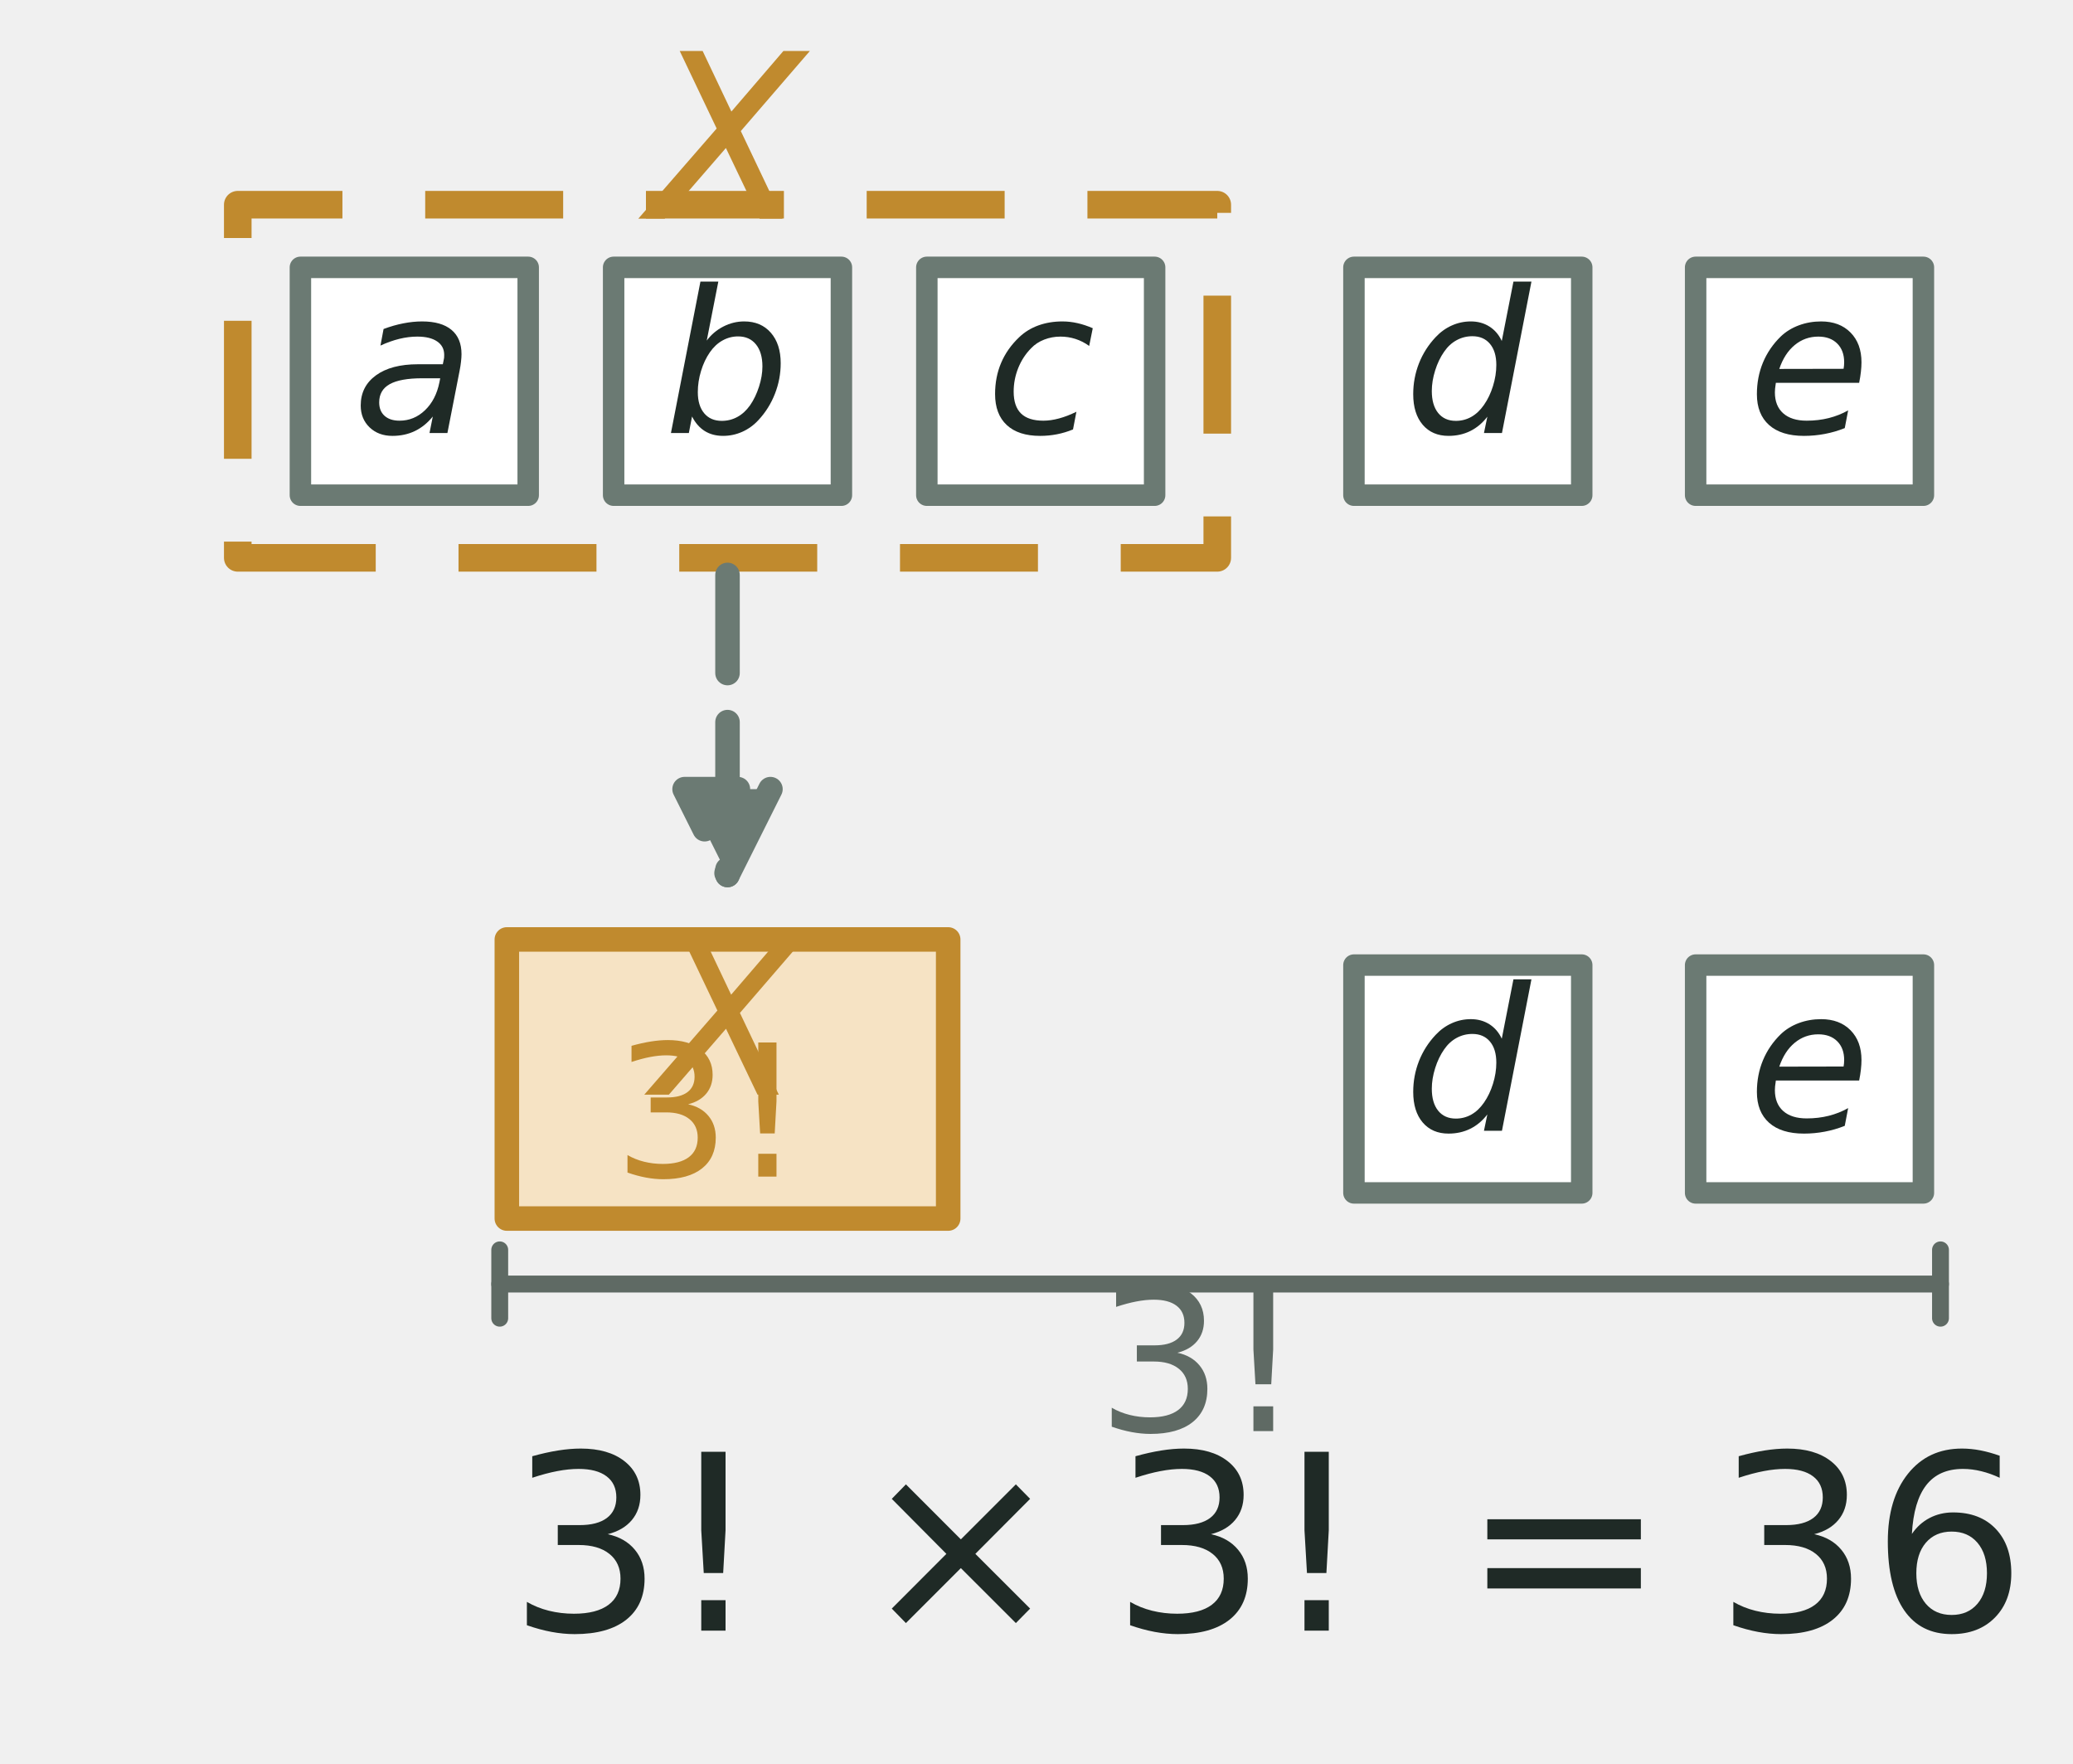
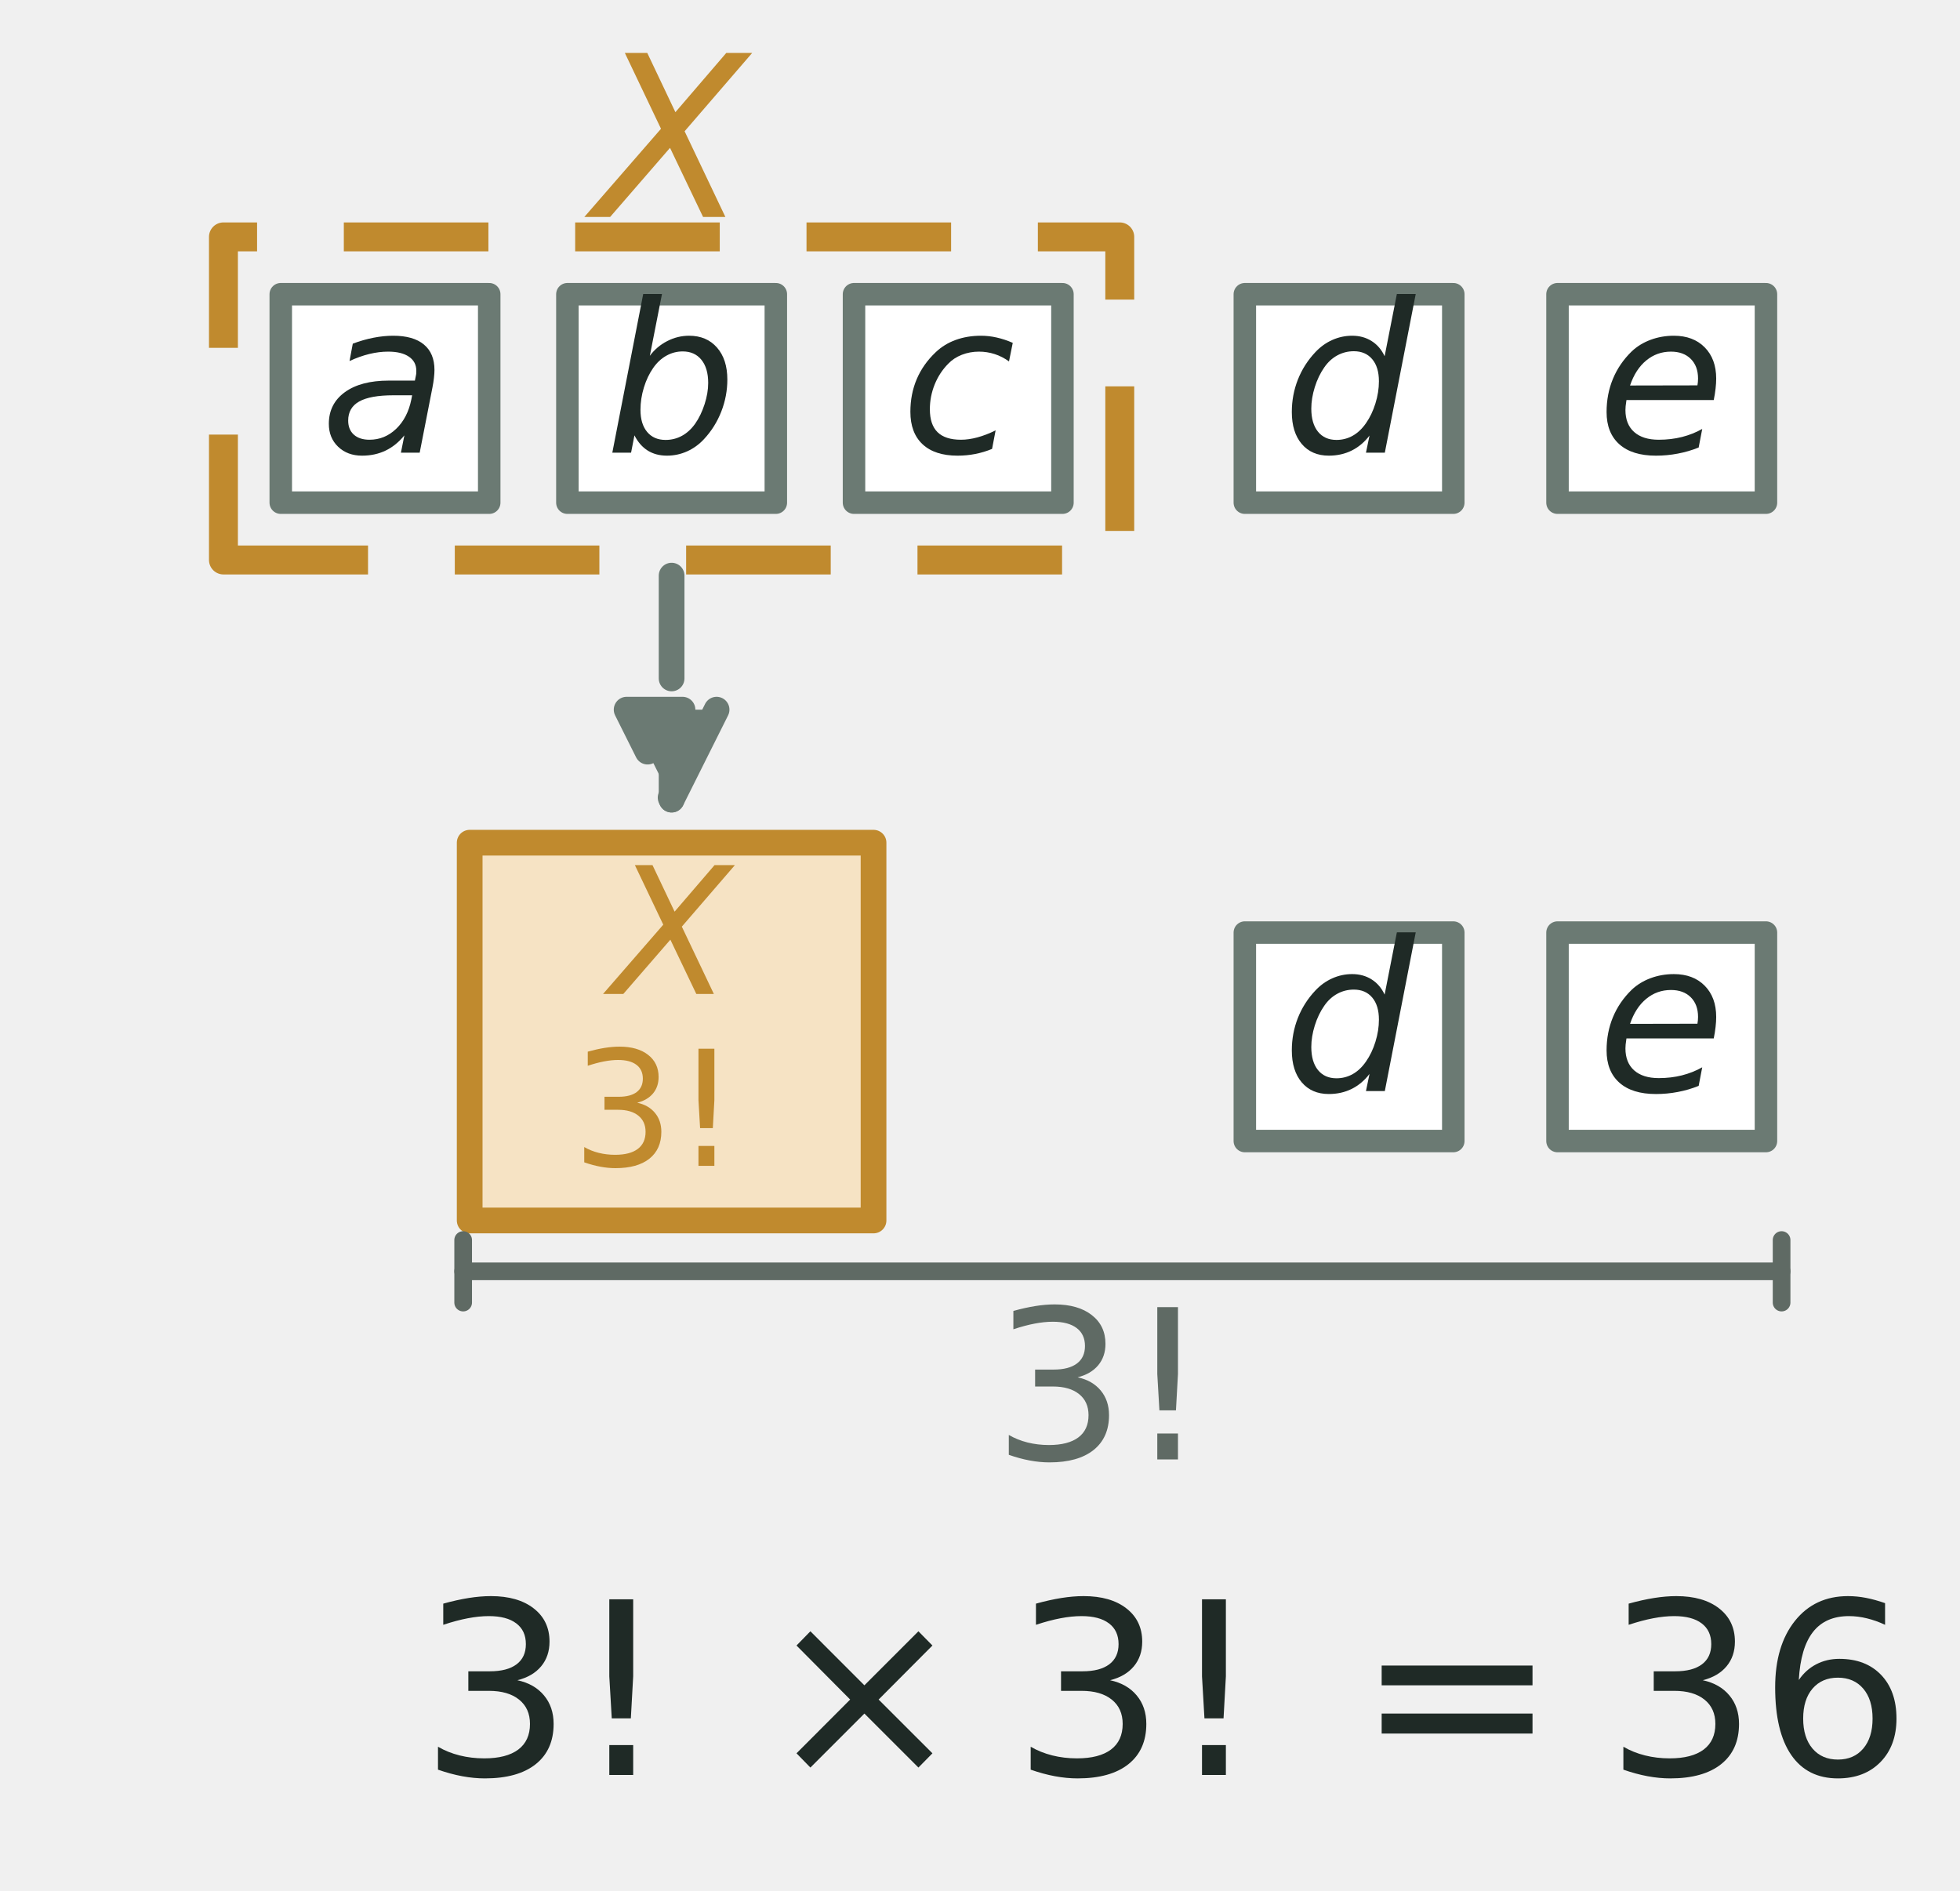
- <svg xmlns="http://www.w3.org/2000/svg" xmlns:xlink="http://www.w3.org/1999/xlink" width="135.232pt" height="115.05pt" viewBox="0 0 135.232 115.05" version="1.1">
+ <svg xmlns="http://www.w3.org/2000/svg" xmlns:xlink="http://www.w3.org/1999/xlink" width="121.999pt" height="117.692pt" viewBox="0 0 121.999 117.692" version="1.1">
  <defs>
    <style type="text/css">*{stroke-linejoin: round; stroke-linecap: butt}</style>
  </defs>
  <g id="figure_1">
    <g id="patch_1">
-       <path d="M 0 115.05  L 135.232 115.05  L 135.232 0  L 0 0  L 0 115.05  z " style="fill: none; opacity: 0" />
+       <path d="M 0 117.692  L 121.999 117.692  L 121.999 0  L 0 0  L 0 117.692  z " style="fill: none; opacity: 0" />
    </g>
    <g id="axes_1">
      <g id="patch_2">
-         <path d="M 19.597 32.298  L 34.457 32.298  L 34.457 17.438  L 19.597 17.438  z " clip-path="url(#p59beb8df36)" style="fill: #ffffff; stroke: #6b7a73; stroke-width: 1.4" />
+         <path d="M 17.476 31.288  L 30.451 31.288  L 30.451 18.314  L 17.476 18.314  z " clip-path="url(#p156c632de9)" style="fill: #ffffff; stroke: #6b7a73; stroke-width: 1.4" />
      </g>
      <g id="patch_3">
-         <path d="M 40.03 32.298  L 54.889 32.298  L 54.889 17.438  L 40.03 17.438  z " clip-path="url(#p59beb8df36)" style="fill: #ffffff; stroke: #6b7a73; stroke-width: 1.4" />
+         <path d="M 35.317 31.288  L 48.291 31.288  L 48.291 18.314  L 35.317 18.314  z " clip-path="url(#p156c632de9)" style="fill: #ffffff; stroke: #6b7a73; stroke-width: 1.4" />
      </g>
      <g id="patch_4">
-         <path d="M 60.462 32.298  L 75.322 32.298  L 75.322 17.438  L 60.462 17.438  z " clip-path="url(#p59beb8df36)" style="fill: #ffffff; stroke: #6b7a73; stroke-width: 1.4" />
+         <path d="M 53.157 31.288  L 66.131 31.288  L 66.131 18.314  L 53.157 18.314  z " clip-path="url(#p156c632de9)" style="fill: #ffffff; stroke: #6b7a73; stroke-width: 1.4" />
      </g>
      <g id="patch_5">
-         <path d="M 88.324 32.298  L 103.184 32.298  L 103.184 17.438  L 88.324 17.438  z " clip-path="url(#p59beb8df36)" style="fill: #ffffff; stroke: #6b7a73; stroke-width: 1.4" />
+         <path d="M 77.484 31.288  L 90.459 31.288  L 90.459 18.314  L 77.484 18.314  z " clip-path="url(#p156c632de9)" style="fill: #ffffff; stroke: #6b7a73; stroke-width: 1.4" />
      </g>
      <g id="patch_6">
-         <path d="M 110.614 32.298  L 125.473 32.298  L 125.473 17.438  L 110.614 17.438  z " clip-path="url(#p59beb8df36)" style="fill: #ffffff; stroke: #6b7a73; stroke-width: 1.4" />
+         <path d="M 96.946 31.288  L 109.921 31.288  L 109.921 18.314  L 96.946 18.314  z " clip-path="url(#p156c632de9)" style="fill: #ffffff; stroke: #6b7a73; stroke-width: 1.4" />
      </g>
      <g id="patch_7">
-         <path d="M 33.064 79.478  L 61.855 79.478  L 61.855 61.275  L 33.064 61.275  z " clip-path="url(#p59beb8df36)" style="fill: #f6e3c4; stroke: #c08a2e; stroke-width: 1.6" />
+         <path d="M 29.235 75.969  L 54.373 75.969  L 54.373 52.453  L 29.235 52.453  z " clip-path="url(#p156c632de9)" style="fill: #f6e3c4; stroke: #c08a2e; stroke-width: 1.6" />
      </g>
      <g id="patch_8">
-         <path d="M 88.324 77.806  L 103.184 77.806  L 103.184 62.947  L 88.324 62.947  z " clip-path="url(#p59beb8df36)" style="fill: #ffffff; stroke: #6b7a73; stroke-width: 1.4" />
+         <path d="M 77.484 71.023  L 90.459 71.023  L 90.459 58.048  L 77.484 58.048  z " clip-path="url(#p156c632de9)" style="fill: #ffffff; stroke: #6b7a73; stroke-width: 1.4" />
      </g>
      <g id="patch_9">
-         <path d="M 110.614 77.806  L 125.473 77.806  L 125.473 62.947  L 110.614 62.947  z " clip-path="url(#p59beb8df36)" style="fill: #ffffff; stroke: #6b7a73; stroke-width: 1.4" />
+         <path d="M 96.946 71.023  L 109.921 71.023  L 109.921 58.048  L 96.946 58.048  z " clip-path="url(#p156c632de9)" style="fill: #ffffff; stroke: #6b7a73; stroke-width: 1.4" />
      </g>
      <g id="line2d_1">
-         <path d="M 32.6 83.75  L 126.588 83.75  " clip-path="url(#p59beb8df36)" style="fill: none; stroke: #5f6a64; stroke-width: 1.1; stroke-linecap: round" />
+         <path d="M 28.829 79.132  L 110.894 79.132  " clip-path="url(#p156c632de9)" style="fill: none; stroke: #5f6a64; stroke-width: 1.1; stroke-linecap: round" />
      </g>
      <g id="line2d_2">
-         <path d="M 32.6 85.979  L 32.6 81.521  " clip-path="url(#p59beb8df36)" style="fill: none; stroke: #5f6a64; stroke-width: 1.1; stroke-linecap: round" />
+         <path d="M 28.829 81.078  L 28.829 77.186  " clip-path="url(#p156c632de9)" style="fill: none; stroke: #5f6a64; stroke-width: 1.1; stroke-linecap: round" />
      </g>
      <g id="line2d_3">
-         <path d="M 126.588 85.979  L 126.588 81.521  " clip-path="url(#p59beb8df36)" style="fill: none; stroke: #5f6a64; stroke-width: 1.1; stroke-linecap: round" />
+         <path d="M 110.894 81.078  L 110.894 77.186  " clip-path="url(#p156c632de9)" style="fill: none; stroke: #5f6a64; stroke-width: 1.1; stroke-linecap: round" />
      </g>
      <g id="patch_10">
-         <path d="M 15.511 36.385  L 79.408 36.385  L 79.408 13.352  L 15.511 13.352  L 15.511 36.385  z " clip-path="url(#p59beb8df36)" style="fill: none; stroke-dasharray: 9,5.4; stroke-dashoffset: 0; stroke: #c08a2e; stroke-width: 1.8" />
+         <path d="M 13.908 34.856  L 69.699 34.856  L 69.699 14.745  L 13.908 14.745  L 13.908 34.856  z " clip-path="url(#p156c632de9)" style="fill: none; stroke-dasharray: 9,5.4; stroke-dashoffset: 0; stroke: #c08a2e; stroke-width: 1.8" />
      </g>
      <g id="patch_11">
-         <path d="M 47.459 37.499  Q 47.459 48.18 47.459 57.071  " clip-path="url(#p59beb8df36)" style="fill: none; stroke-dasharray: 6.4,3.2; stroke-dashoffset: 0; stroke: #6b7a73; stroke-width: 1.6; stroke-linecap: round" />
-         <path d="M 50.259 51.471  L 47.459 57.071  L 44.659 51.471  z " clip-path="url(#p59beb8df36)" style="fill: #6b7a73; stroke-dasharray: 6.4,3.2; stroke-dashoffset: 0; stroke: #6b7a73; stroke-width: 1.6; stroke-linecap: round" />
+         <path d="M 41.804 35.829  Q 41.804 43.695 41.804 49.772  " clip-path="url(#p156c632de9)" style="fill: none; stroke-dasharray: 6.4,3.2; stroke-dashoffset: 0; stroke: #6b7a73; stroke-width: 1.6; stroke-linecap: round" />
+         <path d="M 44.604 44.172  L 41.804 49.772  L 39.004 44.172  z " clip-path="url(#p156c632de9)" style="fill: #6b7a73; stroke-dasharray: 6.4,3.2; stroke-dashoffset: 0; stroke: #6b7a73; stroke-width: 1.6; stroke-linecap: round" />
      </g>
      <g id="text_1">
-         <g style="fill: #1f2a26" transform="translate(22.9972 28.24527) scale(0.13 -0.13)">
+         <g style="fill: #1f2a26" transform="translate(19.93375 28.17776) scale(0.13 -0.13)">
          <defs>
            <path id="DejaVuSans-Oblique-44" d="M 3438 1997  L 3047 0  L 2472 0  L 2578 531  Q 2325 219 2001 64  Q 1678 -91 1281 -91  Q 834 -91 548 182  Q 263 456 263 884  Q 263 1497 752 1853  Q 1241 2209 2100 2209  L 2900 2209  L 2931 2363  Q 2938 2388 2941 2417  Q 2944 2447 2944 2509  Q 2944 2788 2717 2942  Q 2491 3097 2081 3097  Q 1800 3097 1504 3025  Q 1209 2953 897 2809  L 997 3341  Q 1322 3463 1633 3523  Q 1944 3584 2234 3584  Q 2853 3584 3176 3315  Q 3500 3047 3500 2534  Q 3500 2431 3484 2292  Q 3469 2153 3438 1997  z M 2816 1759  L 2241 1759  Q 1534 1759 1195 1570  Q 856 1381 856 984  Q 856 709 1029 553  Q 1203 397 1509 397  Q 1978 397 2328 733  Q 2678 1069 2791 1631  L 2816 1759  z " transform="scale(0.015625)" />
          </defs>
          <use xlink:href="#DejaVuSans-Oblique-44" />
        </g>
      </g>
      <g id="text_2">
-         <g style="fill: #1f2a26" transform="translate(43.29945 28.2468) scale(0.13 -0.13)">
+         <g style="fill: #1f2a26" transform="translate(37.64384 28.17928) scale(0.13 -0.13)">
          <defs>
            <path id="DejaVuSans-Oblique-45" d="M 3169 2138  Q 3169 2591 2961 2847  Q 2753 3103 2388 3103  Q 2122 3103 1889 2973  Q 1656 2844 1484 2597  Q 1303 2338 1198 1995  Q 1094 1653 1094 1313  Q 1094 881 1298 636  Q 1503 391 1863 391  Q 2134 391 2365 517  Q 2597 644 2772 891  Q 2950 1147 3059 1487  Q 3169 1828 3169 2138  z M 1381 2969  Q 1594 3256 1914 3420  Q 2234 3584 2584 3584  Q 3122 3584 3439 3221  Q 3756 2859 3756 2241  Q 3756 1734 3570 1259  Q 3384 784 3041 416  Q 2816 172 2522 40  Q 2228 -91 1906 -91  Q 1566 -91 1316 65  Q 1066 222 909 531  L 806 0  L 231 0  L 1178 4863  L 1753 4863  L 1381 2969  z " transform="scale(0.015625)" />
          </defs>
          <use xlink:href="#DejaVuSans-Oblique-45" transform="translate(0 0.015625)" />
        </g>
      </g>
      <g id="text_3">
-         <g style="fill: #1f2a26" transform="translate(64.31669 28.24527) scale(0.13 -0.13)">
+         <g style="fill: #1f2a26" transform="translate(56.06894 28.17776) scale(0.13 -0.13)">
          <defs>
            <path id="DejaVuSans-Oblique-46" d="M 3431 3366  L 3316 2797  Q 3109 2947 2876 3022  Q 2644 3097 2394 3097  Q 2119 3097 1870 3000  Q 1622 2903 1453 2725  Q 1184 2453 1037 2087  Q 891 1722 891 1331  Q 891 859 1127 628  Q 1363 397 1844 397  Q 2081 397 2348 469  Q 2616 541 2906 684  L 2797 116  Q 2547 13 2283 -39  Q 2019 -91 1741 -91  Q 1044 -91 669 257  Q 294 606 294 1253  Q 294 1797 489 2255  Q 684 2713 1069 3078  Q 1331 3328 1684 3456  Q 2038 3584 2456 3584  Q 2700 3584 2940 3529  Q 3181 3475 3431 3366  z " transform="scale(0.015625)" />
          </defs>
          <use xlink:href="#DejaVuSans-Oblique-46" />
        </g>
      </g>
      <g id="text_4">
-         <g style="fill: #1f2a26" transform="translate(91.59385 28.2468) scale(0.13 -0.13)">
+         <g style="fill: #1f2a26" transform="translate(79.81134 28.17928) scale(0.13 -0.13)">
          <defs>
            <path id="DejaVuSans-Oblique-47" d="M 2675 525  Q 2444 222 2128 65  Q 1813 -91 1428 -91  Q 903 -91 598 267  Q 294 625 294 1247  Q 294 1766 478 2236  Q 663 2706 1013 3078  Q 1244 3325 1534 3454  Q 1825 3584 2144 3584  Q 2481 3584 2739 3421  Q 2997 3259 3138 2956  L 3513 4863  L 4091 4863  L 3144 0  L 2566 0  L 2675 525  z M 891 1350  Q 891 897 1095 644  Q 1300 391 1663 391  Q 1931 391 2161 520  Q 2391 650 2566 903  Q 2750 1166 2856 1509  Q 2963 1853 2963 2188  Q 2963 2622 2758 2865  Q 2553 3109 2194 3109  Q 1922 3109 1687 2981  Q 1453 2853 1288 2613  Q 1106 2353 998 2009  Q 891 1666 891 1350  z " transform="scale(0.015625)" />
          </defs>
          <use xlink:href="#DejaVuSans-Oblique-47" transform="translate(0 0.015625)" />
        </g>
      </g>
      <g id="text_5">
-         <g style="fill: #1f2a26" transform="translate(114.0136 28.24527) scale(0.13 -0.13)">
+         <g style="fill: #1f2a26" transform="translate(99.40327 28.17776) scale(0.13 -0.13)">
          <defs>
            <path id="DejaVuSans-Oblique-48" d="M 3078 2063  Q 3088 2113 3092 2166  Q 3097 2219 3097 2272  Q 3097 2653 2873 2875  Q 2650 3097 2266 3097  Q 1838 3097 1509 2826  Q 1181 2556 1013 2059  L 3078 2063  z M 3578 1613  L 903 1613  Q 884 1494 878 1425  Q 872 1356 872 1306  Q 872 872 1139 634  Q 1406 397 1894 397  Q 2269 397 2603 481  Q 2938 566 3225 728  L 3116 159  Q 2806 34 2476 -28  Q 2147 -91 1806 -91  Q 1078 -91 686 257  Q 294 606 294 1247  Q 294 1794 489 2264  Q 684 2734 1063 3103  Q 1306 3334 1642 3459  Q 1978 3584 2356 3584  Q 2950 3584 3301 3228  Q 3653 2872 3653 2272  Q 3653 2128 3634 1964  Q 3616 1800 3578 1613  z " transform="scale(0.015625)" />
          </defs>
          <use xlink:href="#DejaVuSans-Oblique-48" />
        </g>
      </g>
      <g id="text_6">
-         <g style="fill: #c08a2e" transform="translate(42.28445 14.27648) scale(0.15 -0.15)">
+         <g style="fill: #c08a2e" transform="translate(36.97384 13.51672) scale(0.14 -0.14)">
          <defs>
            <path id="DejaVuSans-Oblique-3b" d="M 878 4666  L 1516 4666  L 2316 2981  L 3763 4666  L 4500 4666  L 2578 2438  L 3738 0  L 3103 0  L 2163 1966  L 459 0  L -275 0  L 1906 2509  L 878 4666  z " transform="scale(0.015625)" />
          </defs>
          <use xlink:href="#DejaVuSans-Oblique-3b" transform="translate(0 0.09375)" />
        </g>
      </g>
      <g id="text_7">
-         <g style="fill: #c08a2e" transform="translate(42.62945 71.41276) scale(0.14 -0.14)">
+         <g style="fill: #c08a2e" transform="translate(38.00885 61.87878) scale(0.11 -0.11)">
          <use xlink:href="#DejaVuSans-Oblique-3b" transform="translate(0 0.09375)" />
        </g>
      </g>
      <g id="text_8">
-         <g style="fill: #c08a2e" transform="translate(40.01945 76.83715) scale(0.12 -0.12)">
+         <g style="fill: #c08a2e" transform="translate(35.60384 72.64743) scale(0.1 -0.1)">
          <defs>
            <path id="DejaVuSans-16" d="M 2597 2516  Q 3050 2419 3304 2112  Q 3559 1806 3559 1356  Q 3559 666 3084 287  Q 2609 -91 1734 -91  Q 1441 -91 1130 -33  Q 819 25 488 141  L 488 750  Q 750 597 1062 519  Q 1375 441 1716 441  Q 2309 441 2620 675  Q 2931 909 2931 1356  Q 2931 1769 2642 2001  Q 2353 2234 1838 2234  L 1294 2234  L 1294 2753  L 1863 2753  Q 2328 2753 2575 2939  Q 2822 3125 2822 3475  Q 2822 3834 2567 4026  Q 2313 4219 1838 4219  Q 1578 4219 1281 4162  Q 984 4106 628 3988  L 628 4550  Q 988 4650 1302 4700  Q 1616 4750 1894 4750  Q 2613 4750 3031 4423  Q 3450 4097 3450 3541  Q 3450 3153 3228 2886  Q 3006 2619 2597 2516  z " transform="scale(0.015625)" />
            <path id="DejaVuSans-4" d="M 966 794  L 1600 794  L 1600 0  L 966 0  L 966 794  z M 966 4666  L 1600 4666  L 1600 2619  L 1538 1503  L 1031 1503  L 966 2619  L 966 4666  z " transform="scale(0.015625)" />
          </defs>
          <use xlink:href="#DejaVuSans-16" transform="translate(0 0.78125)" />
          <use xlink:href="#DejaVuSans-4" transform="translate(63.62305 0.78125)" />
        </g>
      </g>
      <g id="text_9">
-         <g style="fill: #1f2a26" transform="translate(91.59385 73.75498) scale(0.13 -0.13)">
+         <g style="fill: #1f2a26" transform="translate(79.81134 67.91404) scale(0.13 -0.13)">
          <use xlink:href="#DejaVuSans-Oblique-47" transform="translate(0 0.015625)" />
        </g>
      </g>
      <g id="text_10">
-         <g style="fill: #1f2a26" transform="translate(114.0136 73.75346) scale(0.13 -0.13)">
+         <g style="fill: #1f2a26" transform="translate(99.40327 67.91252) scale(0.13 -0.13)">
          <use xlink:href="#DejaVuSans-Oblique-48" />
        </g>
      </g>
      <g id="text_11">
-         <g style="fill: #5f6a64" transform="translate(71.5338 93.44271) scale(0.13 -0.13)">
+         <g style="fill: #5f6a64" transform="translate(61.80145 90.94246) scale(0.13 -0.13)">
          <use xlink:href="#DejaVuSans-16" transform="translate(0 0.78125)" />
          <use xlink:href="#DejaVuSans-4" transform="translate(63.62305 0.78125)" />
        </g>
      </g>
      <g id="text_12">
-         <g style="fill: #1f2a26" transform="translate(33.15151 106.4814) scale(0.16 -0.16)">
+         <g style="fill: #1f2a26" transform="translate(26.11856 110.5995) scale(0.15 -0.15)">
          <defs>
            <path id="DejaVuSans-99" d="M 4488 3438  L 3059 2003  L 4488 575  L 4116 197  L 2681 1631  L 1247 197  L 878 575  L 2303 2003  L 878 3438  L 1247 3816  L 2681 2381  L 4116 3816  L 4488 3438  z " transform="scale(0.015625)" />
            <path id="DejaVuSans-20" d="M 678 2906  L 4684 2906  L 4684 2381  L 678 2381  L 678 2906  z M 678 1631  L 4684 1631  L 4684 1100  L 678 1100  L 678 1631  z " transform="scale(0.015625)" />
            <path id="DejaVuSans-19" d="M 2113 2584  Q 1688 2584 1439 2293  Q 1191 2003 1191 1497  Q 1191 994 1439 701  Q 1688 409 2113 409  Q 2538 409 2786 701  Q 3034 994 3034 1497  Q 3034 2003 2786 2293  Q 2538 2584 2113 2584  z M 3366 4563  L 3366 3988  Q 3128 4100 2886 4159  Q 2644 4219 2406 4219  Q 1781 4219 1451 3797  Q 1122 3375 1075 2522  Q 1259 2794 1537 2939  Q 1816 3084 2150 3084  Q 2853 3084 3261 2657  Q 3669 2231 3669 1497  Q 3669 778 3244 343  Q 2819 -91 2113 -91  Q 1303 -91 875 529  Q 447 1150 447 2328  Q 447 3434 972 4092  Q 1497 4750 2381 4750  Q 2619 4750 2861 4703  Q 3103 4656 3366 4563  z " transform="scale(0.015625)" />
          </defs>
          <use xlink:href="#DejaVuSans-16" transform="translate(0 0.78125)" />
          <use xlink:href="#DejaVuSans-4" transform="translate(63.62305 0.78125)" />
          <use xlink:href="#DejaVuSans-99" transform="translate(142.6758 0.78125)" />
          <use xlink:href="#DejaVuSans-16" transform="translate(245.9473 0.78125)" />
          <use xlink:href="#DejaVuSans-4" transform="translate(309.5703 0.78125)" />
          <use xlink:href="#DejaVuSans-20" transform="translate(388.623 0.78125)" />
          <use xlink:href="#DejaVuSans-16" transform="translate(491.8945 0.78125)" />
          <use xlink:href="#DejaVuSans-19" transform="translate(555.5176 0.78125)" />
        </g>
      </g>
    </g>
  </g>
  <defs>
-     <clipPath id="p59beb8df36">
-       <rect x="2.88" y="3.507" width="128.166" height="108.662" />
+     <clipPath id="p156c632de9">
+       <rect x="2.88" y="6.15" width="111.906" height="108.662" />
    </clipPath>
  </defs>
</svg>
